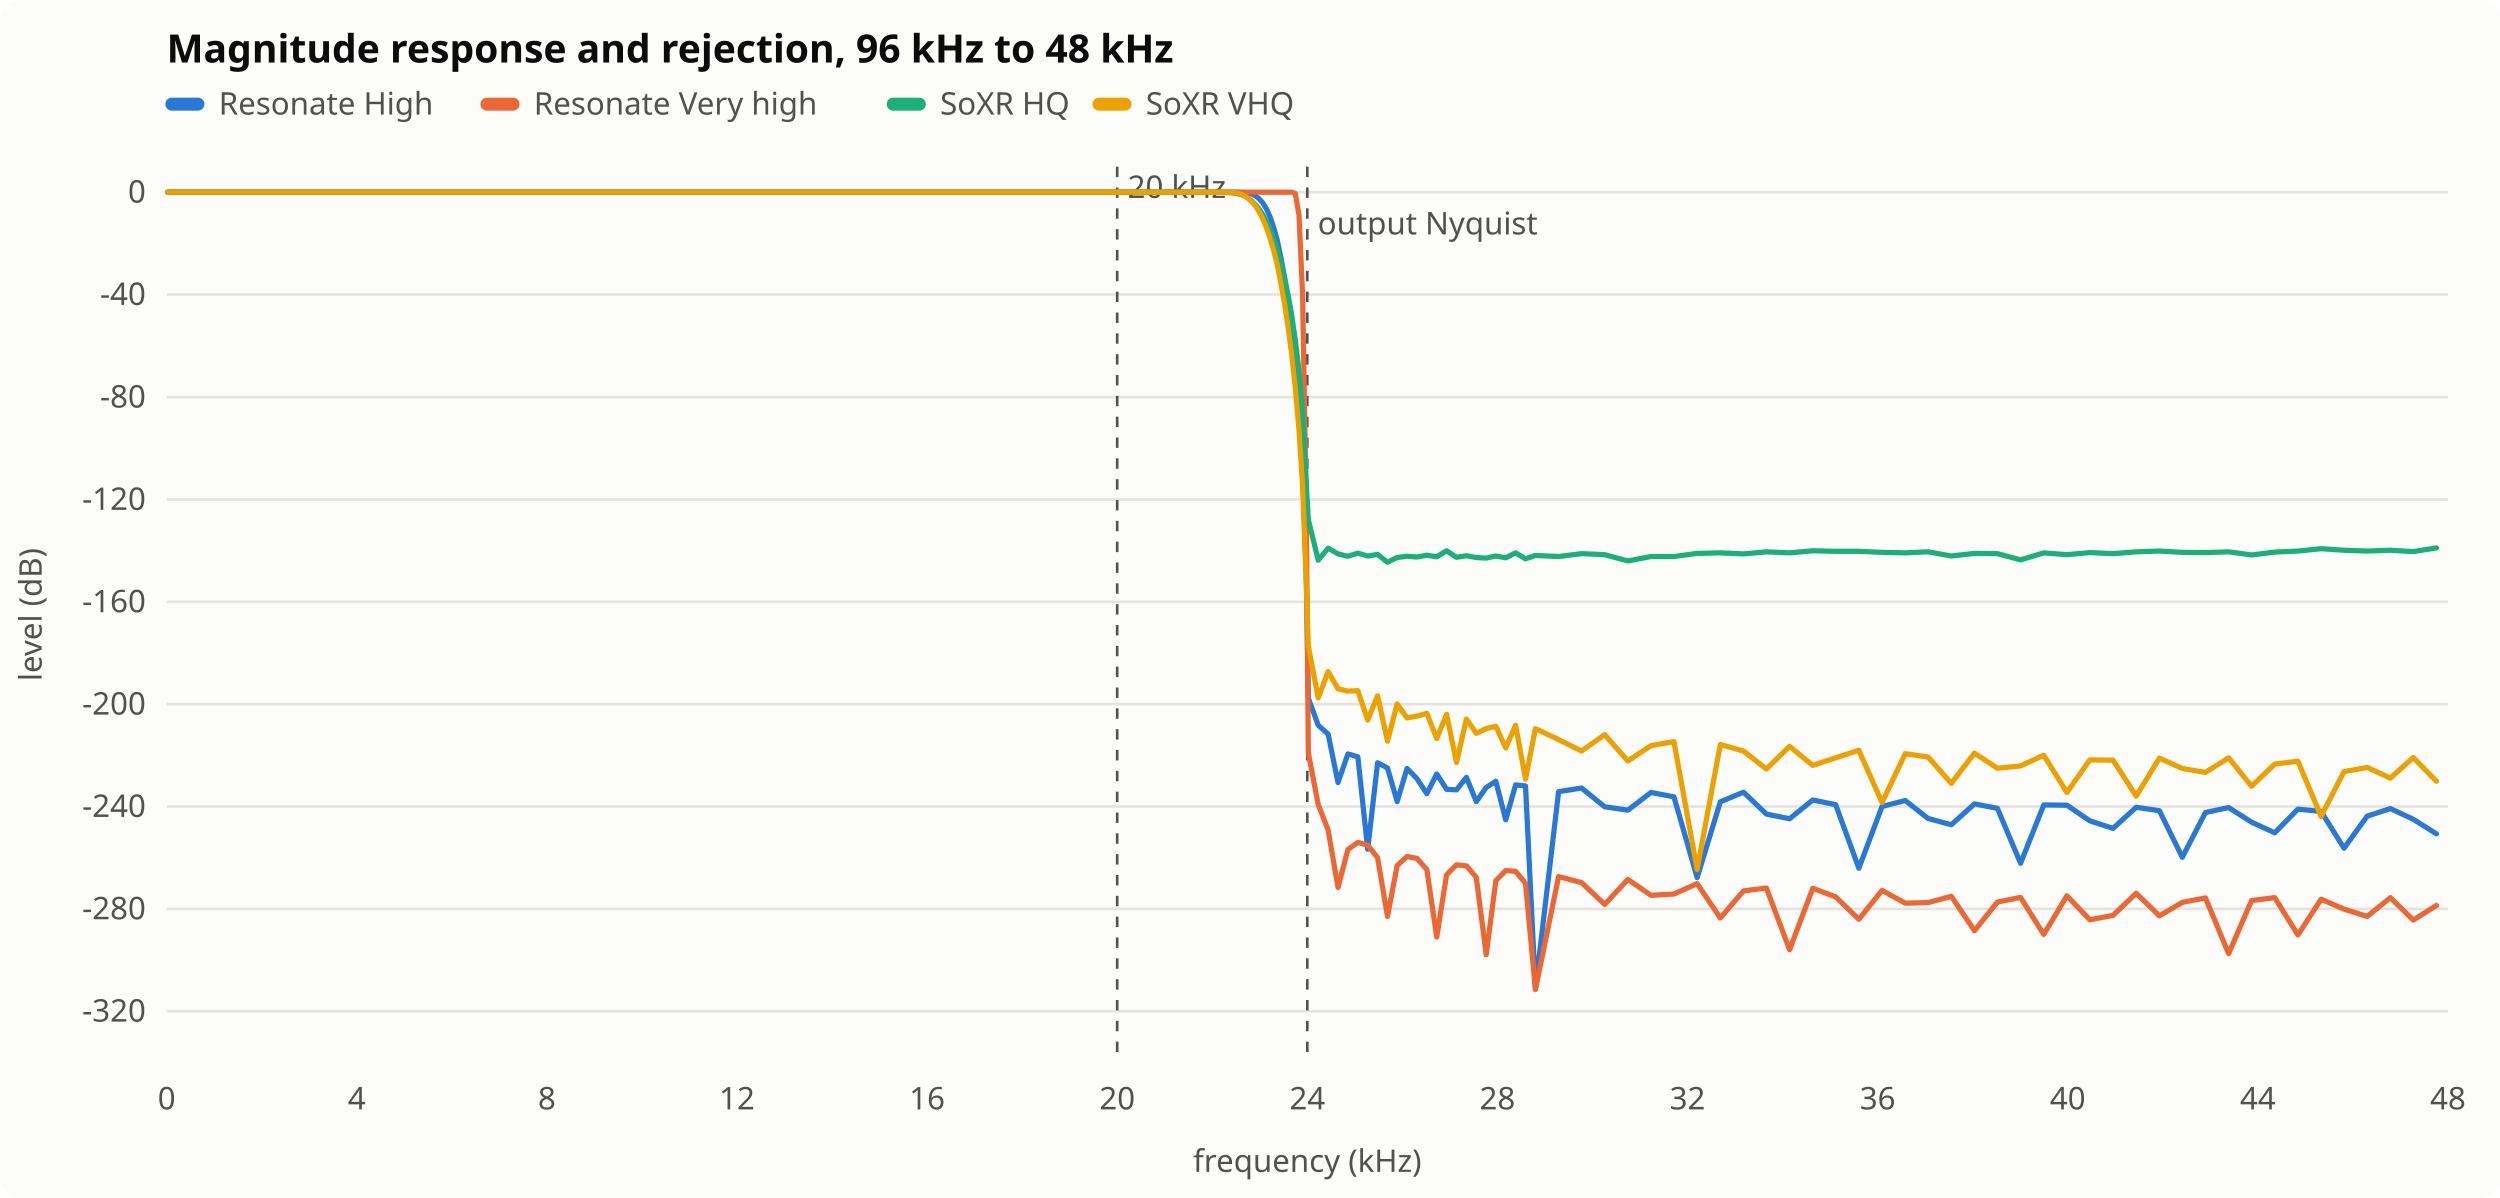
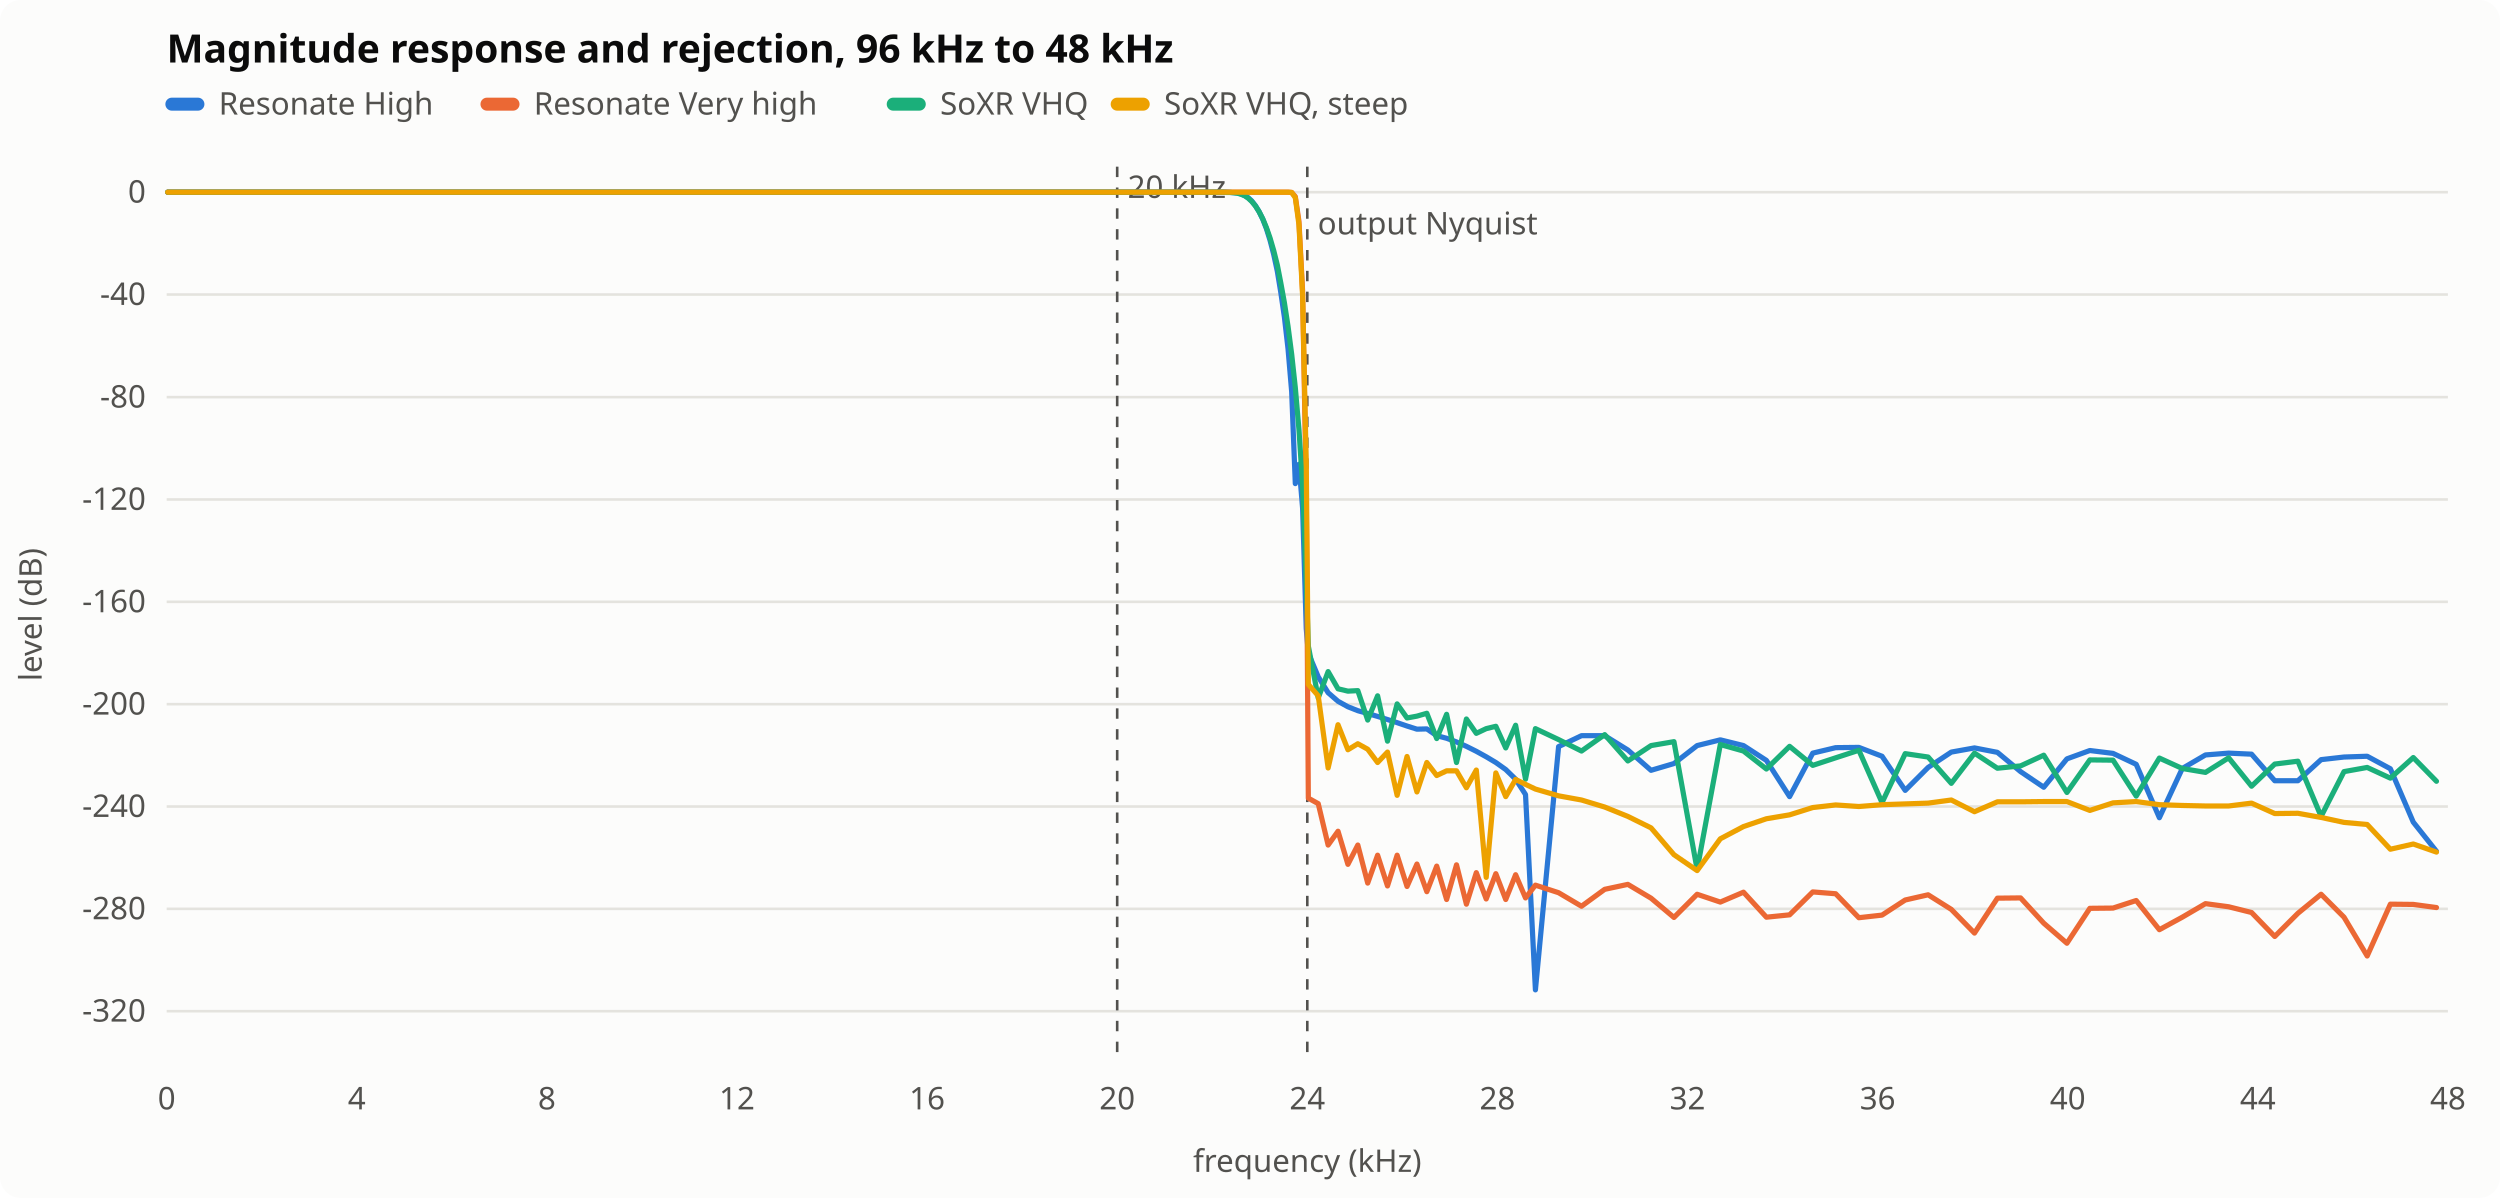
<svg xmlns="http://www.w3.org/2000/svg" viewBox="0 0 960 460" width="960" height="460" role="img" aria-label="Magnitude response and rejection, 96 kHz to 48 kHz">
  <style>
.surface { fill: #fcfcfb; }
text { fill: #52514e; font: 12px system-ui, sans-serif; }
.title { fill: #0b0b0b; font-size: 15px; font-weight: 600; }
.grid { stroke: #e4e3de; stroke-width: 1; }
.marker { stroke: #52514e; stroke-width: 1; stroke-dasharray: 4 4; }
.line { fill: none; stroke-width: 2; stroke-linejoin: round; stroke-linecap: round; }
.one { stroke: #2a78d6; fill: #2a78d6; }
.two { stroke: #eb6834; fill: #eb6834; }
.three { stroke: #1baf7a; fill: #1baf7a; }
.four { stroke: #eda100; fill: #eda100; }
.line.one, .line.two, .line.three, .line.four { fill: none; }
@media (prefers-color-scheme: dark) {
  .surface { fill: #1a1a19; }
  text { fill: #c3c2b7; }
  .title { fill: #f0efec; }
  .grid { stroke: #34332f; }
  .marker { stroke: #c3c2b7; }
  .one { stroke: #3987e5; fill: #3987e5; }
  .two { stroke: #d95926; fill: #d95926; }
  .three { stroke: #199e70; fill: #199e70; }
  .four { stroke: #c98500; fill: #c98500; }
  .line.one, .line.two, .line.three, .line.four { fill: none; }
}
</style>
  <rect class="surface" width="960" height="460" rx="8" />
  <text class="title" x="64" y="24">Magnitude response and rejection, 96 kHz to 48 kHz</text>
  <rect class="one" x="64" y="38" width="14" height="4" rx="2" />
  <text x="84" y="44">Resonate High</text>
  <rect class="two" x="185" y="38" width="14" height="4" rx="2" />
  <text x="205" y="44">Resonate Very high</text>
  <rect class="three" x="341" y="38" width="14" height="4" rx="2" />
-   <text x="361" y="44">SoXR HQ</text>
-   <rect class="four" x="420" y="38" width="14" height="4" rx="2" />
-   <text x="440" y="44">SoXR VHQ</text>
+   <text x="361" y="44">SoXR VHQ</text>
+   <rect class="four" x="427" y="38" width="14" height="4" rx="2" />
+   <text x="447" y="44">SoXR VHQ, steep</text>
  <line class="grid" x1="64" x2="940" y1="388.3" y2="388.3" />
  <text x="56" y="392.3" text-anchor="end">-320</text>
  <line class="grid" x1="64" x2="940" y1="349.0" y2="349.0" />
  <text x="56" y="353.0" text-anchor="end">-280</text>
  <line class="grid" x1="64" x2="940" y1="309.7" y2="309.7" />
  <text x="56" y="313.7" text-anchor="end">-240</text>
  <line class="grid" x1="64" x2="940" y1="270.4" y2="270.4" />
  <text x="56" y="274.4" text-anchor="end">-200</text>
  <line class="grid" x1="64" x2="940" y1="231.1" y2="231.1" />
  <text x="56" y="235.1" text-anchor="end">-160</text>
  <line class="grid" x1="64" x2="940" y1="191.8" y2="191.8" />
  <text x="56" y="195.8" text-anchor="end">-120</text>
  <line class="grid" x1="64" x2="940" y1="152.5" y2="152.5" />
  <text x="56" y="156.5" text-anchor="end">-80</text>
  <line class="grid" x1="64" x2="940" y1="113.1" y2="113.1" />
  <text x="56" y="117.1" text-anchor="end">-40</text>
  <line class="grid" x1="64" x2="940" y1="73.8" y2="73.8" />
  <text x="56" y="77.8" text-anchor="end">0</text>
  <text x="64.0" y="426" text-anchor="middle">0</text>
  <text x="137.0" y="426" text-anchor="middle">4</text>
  <text x="210.0" y="426" text-anchor="middle">8</text>
  <text x="283.0" y="426" text-anchor="middle">12</text>
  <text x="356.0" y="426" text-anchor="middle">16</text>
  <text x="429.0" y="426" text-anchor="middle">20</text>
  <text x="502.0" y="426" text-anchor="middle">24</text>
  <text x="575.0" y="426" text-anchor="middle">28</text>
  <text x="648.0" y="426" text-anchor="middle">32</text>
  <text x="721.0" y="426" text-anchor="middle">36</text>
  <text x="794.0" y="426" text-anchor="middle">40</text>
  <text x="867.0" y="426" text-anchor="middle">44</text>
  <text x="940.0" y="426" text-anchor="middle">48</text>
  <text x="502" y="450" text-anchor="middle">frequency (kHz)</text>
  <text x="16" y="236" transform="rotate(-90 16 236)" text-anchor="middle">level (dB)</text>
  <line class="marker" x1="429.0" x2="429.0" y1="64" y2="408" />
  <text x="433.0" y="76">20 kHz</text>
  <line class="marker" x1="502.0" x2="502.0" y1="64" y2="408" />
  <text x="506.0" y="90">output Nyquist</text>
-   <polyline class="line one" points="64.4,73.8 64.4,73.8 64.5,73.8 64.5,73.8 64.6,73.8 64.6,73.8 64.7,73.8 64.8,73.8 64.9,73.8 65.0,73.8 65.1,73.8 65.2,73.8 65.4,73.8 65.5,73.8 65.7,73.8 65.9,73.8 66.1,73.8 66.4,73.8 66.6,73.8 66.9,73.8 67.3,73.8 67.7,73.8 68.1,73.8 68.6,73.8 69.1,73.8 69.7,73.8 70.4,73.8 71.1,73.8 71.9,73.8 72.9,73.8 73.9,73.8 75.0,73.8 76.3,73.8 77.7,73.8 79.3,73.8 81.1,73.8 82.2,73.8 83.1,73.8 85.3,73.8 87.8,73.8 90.6,73.8 93.7,73.8 97.1,73.8 101.0,73.8 105.3,73.8 110.1,73.8 115.4,73.8 121.4,73.8 128.1,73.8 135.5,73.8 143.9,73.8 153.1,73.8 163.5,73.8 175.1,73.8 188.0,73.8 202.4,73.8 218.5,73.8 236.4,73.8 256.5,73.8 278.8,73.8 303.8,73.8 331.7,73.8 362.8,73.8 397.5,73.8 429.0,73.8 436.3,73.8 437.7,73.8 439.1,73.8 440.5,73.8 441.9,73.8 443.2,73.8 444.6,73.8 446.0,73.8 447.4,73.8 448.8,73.8 450.2,73.8 451.6,73.8 453.0,73.8 454.4,73.8 455.7,73.8 457.1,73.8 458.5,73.8 459.9,73.8 461.3,73.8 462.7,73.8 464.1,73.8 465.5,73.8 466.8,73.8 468.2,73.8 469.6,73.8 471.0,73.8 472.4,73.8 473.8,73.8 475.2,73.8 476.6,73.9 478.0,73.9 479.3,74.1 480.7,74.5 482.1,75.2 483.5,76.3 484.9,77.9 486.3,80.2 487.7,83.3 489.1,87.4 490.5,92.4 491.8,98.6 493.2,106.1 494.6,115.3 496.0,126.4 497.4,140.0 498.8,157.3 500.2,180.8 501.6,221.1 502.4,268.1 506.2,278.5 510.0,281.9 513.8,300.5 517.6,289.5 521.4,290.6 525.2,326.1 529.0,292.9 532.8,294.9 536.5,307.8 540.3,295.1 544.1,299.0 547.9,304.8 551.7,297.2 555.5,303.1 559.3,303.3 563.1,298.5 566.9,307.8 570.7,302.4 574.4,300.0 578.2,314.8 582.0,301.4 585.8,301.8 589.6,379.6 598.5,304.0 607.3,302.6 616.2,309.8 625.1,311.1 634.0,304.3 642.8,306.0 651.7,337.0 660.6,307.9 669.5,304.2 678.3,312.6 687.2,314.4 696.1,307.2 704.9,309.0 713.8,333.4 722.7,309.7 731.6,307.4 740.4,314.3 749.3,316.7 758.2,308.7 767.0,310.4 775.9,331.5 784.8,309.1 793.7,309.2 802.5,315.2 811.4,318.1 820.3,310.0 829.2,311.3 838.0,329.2 846.9,312.0 855.8,310.1 864.6,315.7 873.5,319.8 882.4,310.7 891.3,311.6 900.1,325.7 909.0,313.4 917.9,310.5 926.7,314.6 935.6,320.2" />
-   <polyline class="line two" points="64.4,73.8 64.4,73.8 64.5,73.8 64.5,73.8 64.6,73.8 64.6,73.8 64.7,73.8 64.8,73.8 64.9,73.8 65.0,73.8 65.1,73.8 65.2,73.8 65.4,73.8 65.5,73.8 65.7,73.8 65.9,73.8 66.1,73.8 66.4,73.8 66.6,73.8 66.9,73.8 67.3,73.8 67.7,73.8 68.1,73.8 68.6,73.8 69.1,73.8 69.7,73.8 70.4,73.8 71.1,73.8 71.9,73.8 72.9,73.8 73.9,73.8 75.0,73.8 76.3,73.8 77.7,73.8 79.3,73.8 81.1,73.8 82.2,73.8 83.1,73.8 85.3,73.8 87.8,73.8 90.6,73.8 93.7,73.8 97.1,73.8 101.0,73.8 105.3,73.8 110.1,73.8 115.4,73.8 121.4,73.8 128.1,73.8 135.5,73.8 143.9,73.8 153.1,73.8 163.5,73.8 175.1,73.8 188.0,73.8 202.4,73.8 218.5,73.8 236.4,73.8 256.5,73.8 278.8,73.8 303.8,73.8 331.7,73.8 362.8,73.8 397.5,73.8 429.0,73.8 436.3,73.8 437.7,73.8 439.1,73.8 440.5,73.8 441.9,73.8 443.2,73.8 444.6,73.8 446.0,73.8 447.4,73.8 448.8,73.8 450.2,73.8 451.6,73.8 453.0,73.8 454.4,73.8 455.7,73.8 457.1,73.8 458.5,73.8 459.9,73.8 461.3,73.8 462.7,73.8 464.1,73.8 465.5,73.8 466.8,73.8 468.2,73.8 469.6,73.8 471.0,73.8 472.4,73.8 473.8,73.8 475.2,73.8 476.6,73.8 478.0,73.8 479.3,73.8 480.7,73.8 482.1,73.8 483.5,73.8 484.9,73.8 486.3,73.8 487.7,73.8 489.1,73.8 490.5,73.8 491.8,73.8 493.2,73.8 494.6,73.8 496.0,73.8 497.4,74.3 498.8,82.5 500.2,113.1 501.6,195.6 502.4,289.1 506.2,309.0 510.0,318.7 513.8,340.8 517.6,326.2 521.4,323.5 525.2,324.5 529.0,329.4 532.8,351.9 536.5,332.4 540.3,328.9 544.1,329.6 547.9,333.9 551.7,359.8 555.5,335.9 559.3,332.1 563.1,332.5 566.9,336.9 570.7,366.6 574.4,338.2 578.2,334.3 582.0,334.6 585.8,339.2 589.6,380.0 598.5,336.6 607.3,338.9 616.2,347.3 625.1,337.7 634.0,343.8 642.8,343.3 651.7,339.3 660.6,352.5 669.5,342.1 678.3,341.0 687.2,364.7 696.1,341.1 704.9,344.4 713.8,353.0 722.7,341.9 731.6,346.8 740.4,346.6 749.3,344.2 758.2,357.4 767.0,346.4 775.9,344.6 784.8,358.8 793.7,344.0 802.5,353.2 811.4,351.5 820.3,343.0 829.2,351.7 838.0,346.5 846.9,344.8 855.8,366.2 864.6,345.8 873.5,344.7 882.4,359.0 891.3,345.3 900.1,349.1 909.0,351.9 917.9,344.7 926.7,353.3 935.6,347.7" />
-   <polyline class="line three" points="64.4,73.8 64.4,73.8 64.5,73.8 64.5,73.8 64.6,73.8 64.6,73.8 64.7,73.8 64.8,73.8 64.9,73.8 65.0,73.8 65.1,73.8 65.2,73.8 65.4,73.8 65.5,73.8 65.7,73.8 65.9,73.8 66.1,73.8 66.4,73.8 66.6,73.8 66.9,73.8 67.3,73.8 67.7,73.8 68.1,73.8 68.6,73.8 69.1,73.8 69.7,73.8 70.4,73.8 71.1,73.8 71.9,73.8 72.9,73.8 73.9,73.8 75.0,73.8 76.3,73.8 77.7,73.8 79.3,73.8 81.1,73.8 82.2,73.8 83.1,73.8 85.3,73.8 87.8,73.8 90.6,73.8 93.7,73.8 97.1,73.8 101.0,73.8 105.3,73.8 110.1,73.8 115.4,73.8 121.4,73.8 128.1,73.8 135.5,73.8 143.9,73.8 153.1,73.8 163.5,73.8 175.1,73.8 188.0,73.8 202.4,73.8 218.5,73.8 236.4,73.8 256.5,73.8 278.8,73.8 303.8,73.8 331.7,73.8 362.8,73.8 397.5,73.8 429.0,73.8 436.3,73.8 437.7,73.8 439.1,73.8 440.5,73.8 441.9,73.8 443.2,73.8 444.6,73.8 446.0,73.8 447.4,73.8 448.8,73.8 450.2,73.8 451.6,73.8 453.0,73.8 454.4,73.8 455.7,73.8 457.1,73.8 458.5,73.8 459.9,73.8 461.3,73.8 462.7,73.8 464.1,73.8 465.5,73.8 466.8,73.8 468.2,73.8 469.6,73.9 471.0,73.9 472.4,74.0 473.8,74.1 475.2,74.4 476.6,74.7 478.0,75.3 479.3,76.1 480.7,77.2 482.1,78.6 483.5,80.3 484.9,82.4 486.3,85.0 487.7,88.0 489.1,91.6 490.5,95.8 491.8,100.7 493.2,106.5 494.6,113.1 496.0,121.0 497.4,130.5 498.8,142.3 500.2,158.0 501.6,185.8 502.4,199.6 506.2,215.1 510.0,210.5 513.8,212.7 517.6,213.6 521.4,212.4 525.2,213.5 529.0,212.9 532.8,215.9 536.5,214.1 540.3,213.6 544.1,213.9 547.9,213.2 551.7,213.8 555.5,211.5 559.3,214.0 563.1,213.4 566.9,214.1 570.7,214.3 574.4,213.5 578.2,214.2 582.0,212.3 585.8,214.6 589.6,213.3 598.5,213.7 607.3,212.6 616.2,213.0 625.1,215.4 634.0,213.7 642.8,213.7 651.7,212.5 660.6,212.3 669.5,212.7 678.3,211.9 687.2,212.3 696.1,211.5 704.9,211.7 713.8,211.7 722.7,212.1 731.6,212.3 740.4,211.9 749.3,213.5 758.2,212.5 767.0,212.6 775.9,215.0 784.8,212.3 793.7,213.0 802.5,212.2 811.4,212.6 820.3,211.9 829.2,211.6 838.0,212.1 846.9,212.2 855.8,211.9 864.6,213.1 873.5,212.0 882.4,211.6 891.3,210.7 900.1,211.3 909.0,211.6 917.9,211.3 926.7,211.8 935.6,210.4" />
-   <polyline class="line four" points="64.4,73.8 64.4,73.8 64.5,73.8 64.5,73.8 64.6,73.8 64.6,73.8 64.7,73.8 64.8,73.8 64.9,73.8 65.0,73.8 65.1,73.8 65.2,73.8 65.4,73.8 65.5,73.8 65.7,73.8 65.9,73.8 66.1,73.8 66.4,73.8 66.6,73.8 66.9,73.8 67.3,73.8 67.7,73.8 68.1,73.8 68.6,73.8 69.1,73.8 69.7,73.8 70.4,73.8 71.1,73.8 71.9,73.8 72.9,73.8 73.9,73.8 75.0,73.8 76.3,73.8 77.7,73.8 79.3,73.8 81.1,73.8 82.2,73.8 83.1,73.8 85.3,73.8 87.8,73.8 90.6,73.8 93.7,73.8 97.1,73.8 101.0,73.8 105.3,73.8 110.1,73.8 115.4,73.8 121.4,73.8 128.1,73.8 135.5,73.8 143.9,73.8 153.1,73.8 163.5,73.8 175.1,73.8 188.0,73.8 202.4,73.8 218.5,73.8 236.4,73.8 256.5,73.8 278.8,73.8 303.8,73.8 331.7,73.8 362.8,73.8 397.5,73.8 429.0,73.8 436.3,73.8 437.7,73.8 439.1,73.8 440.5,73.8 441.9,73.8 443.2,73.8 444.6,73.8 446.0,73.8 447.4,73.8 448.8,73.8 450.2,73.8 451.6,73.8 453.0,73.8 454.4,73.8 455.7,73.8 457.1,73.8 458.5,73.8 459.9,73.8 461.3,73.8 462.7,73.8 464.1,73.8 465.5,73.8 466.8,73.8 468.2,73.8 469.6,73.8 471.0,73.9 472.4,73.9 473.8,74.0 475.2,74.2 476.6,74.6 478.0,75.2 479.3,76.1 480.7,77.4 482.1,79.1 483.5,81.3 484.9,84.0 486.3,87.4 487.7,91.4 489.1,96.2 490.5,101.8 491.8,108.5 493.2,116.2 494.6,125.3 496.0,136.0 497.4,148.9 498.8,165.0 500.2,186.4 501.6,223.5 502.4,248.1 506.2,268.0 510.0,257.9 513.8,264.5 517.6,265.4 521.4,265.2 525.2,276.5 529.0,267.2 532.8,284.6 536.5,270.3 540.3,275.7 544.1,275.0 547.9,273.9 551.7,283.6 555.5,274.3 559.3,292.8 563.1,276.1 566.9,281.6 570.7,279.8 574.4,278.9 578.2,287.2 582.0,278.5 585.8,299.2 589.6,279.8 598.5,284.0 607.3,288.4 616.2,282.1 625.1,292.2 634.0,286.3 642.8,284.8 651.7,333.9 660.6,285.9 669.5,288.4 678.3,295.3 687.2,286.6 696.1,293.9 704.9,291.0 713.8,288.1 722.7,308.2 731.6,289.4 740.4,290.7 749.3,300.8 758.2,289.2 767.0,295.0 775.9,294.1 784.8,290.0 793.7,304.3 802.5,291.8 811.4,291.9 820.3,305.7 829.2,291.1 838.0,295.1 846.9,296.6 855.8,291.0 864.6,301.9 873.5,293.4 882.4,292.3 891.3,313.5 900.1,296.3 909.0,294.7 917.9,298.8 926.7,290.9 935.6,300.0" />
+   <polyline class="line one" points="64.4,73.8 64.4,73.8 64.5,73.8 64.5,73.8 64.6,73.8 64.6,73.8 64.7,73.8 64.8,73.8 64.9,73.8 65.0,73.8 65.1,73.8 65.2,73.8 65.4,73.8 65.5,73.8 65.7,73.8 65.9,73.8 66.1,73.8 66.4,73.8 66.6,73.8 66.9,73.8 67.3,73.8 67.7,73.8 68.1,73.8 68.6,73.8 69.1,73.8 69.7,73.8 70.4,73.8 71.1,73.8 71.9,73.8 72.9,73.8 73.9,73.8 75.0,73.8 76.3,73.8 77.7,73.8 79.3,73.8 81.1,73.8 82.2,73.8 83.1,73.8 85.3,73.8 87.8,73.8 90.6,73.8 93.7,73.8 97.1,73.8 101.0,73.8 105.3,73.8 110.1,73.8 115.4,73.8 121.4,73.8 128.1,73.8 135.5,73.8 143.9,73.8 153.1,73.8 163.5,73.8 175.1,73.8 188.0,73.8 202.4,73.8 218.5,73.8 236.4,73.8 256.5,73.8 278.8,73.8 303.8,73.8 331.7,73.8 362.8,73.8 397.5,73.8 429.0,73.8 436.3,73.8 437.7,73.8 439.1,73.8 440.5,73.8 441.9,73.8 443.2,73.8 444.6,73.8 446.0,73.8 447.4,73.8 448.8,73.8 450.2,73.8 451.6,73.8 453.0,73.8 454.4,73.8 455.7,73.8 457.1,73.8 458.5,73.8 459.9,73.8 461.3,73.8 462.7,73.8 464.1,73.8 465.5,73.8 466.8,73.8 468.2,73.8 469.6,73.8 471.0,73.8 472.4,73.9 473.8,74.0 475.2,74.1 476.6,74.5 478.0,75.1 479.3,75.9 480.7,77.2 482.1,79.0 483.5,81.3 484.9,84.2 486.3,87.8 487.7,92.3 489.1,97.7 490.5,104.2 491.8,112.1 493.2,121.7 494.6,133.9 496.0,150.4 497.4,185.7 498.8,178.3 500.2,195.2 501.6,241.4 502.4,250.8 506.2,259.9 510.0,266.0 513.8,269.3 517.6,271.4 521.4,272.9 525.2,274.0 529.0,275.1 532.8,276.3 536.5,277.5 540.3,278.8 544.1,280.0 547.9,279.9 551.7,282.5 555.5,283.5 559.3,284.9 563.1,286.6 566.9,288.5 570.7,290.6 574.4,292.8 578.2,295.5 582.0,299.2 585.8,305.1 589.6,380.1 598.5,286.7 607.3,282.5 616.2,282.5 625.1,288.0 634.0,295.8 642.8,293.2 651.7,286.3 660.6,284.1 669.5,286.3 678.3,292.0 687.2,305.9 696.1,289.2 704.9,287.1 713.8,287.0 722.7,290.4 731.6,303.5 740.4,294.7 749.3,288.8 758.2,287.2 767.0,288.9 775.9,296.3 784.8,302.3 793.7,291.4 802.5,288.2 811.4,289.3 820.3,293.5 829.2,314.0 838.0,295.1 846.9,289.9 855.8,289.2 864.6,289.6 873.5,299.8 882.4,299.8 891.3,291.7 900.1,290.7 909.0,290.4 917.9,295.2 926.7,315.7 935.6,326.9" />
+   <polyline class="line two" points="64.4,73.8 64.4,73.8 64.5,73.8 64.5,73.8 64.6,73.8 64.6,73.8 64.7,73.8 64.8,73.8 64.9,73.8 65.0,73.8 65.1,73.8 65.2,73.8 65.4,73.8 65.5,73.8 65.7,73.8 65.9,73.8 66.1,73.8 66.4,73.8 66.6,73.8 66.9,73.8 67.3,73.8 67.7,73.8 68.1,73.8 68.6,73.8 69.1,73.8 69.7,73.8 70.4,73.8 71.1,73.8 71.9,73.8 72.9,73.8 73.9,73.8 75.0,73.8 76.3,73.8 77.7,73.8 79.3,73.8 81.1,73.8 82.2,73.8 83.1,73.8 85.3,73.8 87.8,73.8 90.6,73.8 93.7,73.8 97.1,73.8 101.0,73.8 105.3,73.8 110.1,73.8 115.4,73.8 121.4,73.8 128.1,73.8 135.5,73.8 143.9,73.8 153.1,73.8 163.5,73.8 175.1,73.8 188.0,73.8 202.4,73.8 218.5,73.8 236.4,73.8 256.5,73.8 278.8,73.8 303.8,73.8 331.7,73.8 362.8,73.8 397.5,73.8 429.0,73.8 436.3,73.8 437.7,73.8 439.1,73.8 440.5,73.8 441.9,73.8 443.2,73.8 444.6,73.8 446.0,73.8 447.4,73.8 448.8,73.8 450.2,73.8 451.6,73.8 453.0,73.8 454.4,73.8 455.7,73.8 457.1,73.8 458.5,73.8 459.9,73.8 461.3,73.8 462.7,73.8 464.1,73.8 465.5,73.8 466.8,73.8 468.2,73.8 469.6,73.8 471.0,73.8 472.4,73.8 473.8,73.8 475.2,73.8 476.6,73.8 478.0,73.8 479.3,73.8 480.7,73.8 482.1,73.8 483.5,73.8 484.9,73.8 486.3,73.8 487.7,73.8 489.1,73.8 490.5,73.8 491.8,73.8 493.2,73.8 494.6,73.8 496.0,73.9 497.4,75.5 498.8,85.0 500.2,111.9 501.6,189.3 502.4,306.5 506.2,308.6 510.0,324.5 513.8,319.2 517.6,331.9 521.4,324.5 525.2,339.1 529.0,328.4 532.8,340.2 536.5,328.4 540.3,340.4 544.1,331.8 547.9,342.4 551.7,332.6 555.5,345.4 559.3,332.1 563.1,347.2 566.9,335.1 570.7,345.2 574.4,335.5 578.2,345.4 582.0,335.9 585.8,344.8 589.6,339.9 598.5,342.8 607.3,348.0 616.2,341.5 625.1,339.6 634.0,344.9 642.8,352.3 651.7,343.4 660.6,346.4 669.5,342.6 678.3,352.2 687.2,351.3 696.1,342.5 704.9,343.2 713.8,352.4 722.7,351.4 731.6,345.6 740.4,343.6 749.3,349.2 758.2,358.3 767.0,344.9 775.9,344.8 784.8,354.5 793.7,362.2 802.5,348.8 811.4,348.7 820.3,345.8 829.2,357.0 838.0,352.2 846.9,347.0 855.8,348.2 864.6,350.4 873.5,359.6 882.4,350.7 891.3,343.4 900.1,352.2 909.0,367.1 917.9,347.2 926.7,347.3 935.6,348.5" />
+   <polyline class="line three" points="64.4,73.8 64.4,73.8 64.5,73.8 64.5,73.8 64.6,73.8 64.6,73.8 64.7,73.8 64.8,73.8 64.9,73.8 65.0,73.8 65.1,73.8 65.2,73.8 65.4,73.8 65.5,73.8 65.7,73.8 65.9,73.8 66.1,73.8 66.4,73.8 66.6,73.8 66.9,73.8 67.3,73.8 67.7,73.8 68.1,73.8 68.6,73.8 69.1,73.8 69.7,73.8 70.4,73.8 71.1,73.8 71.9,73.8 72.9,73.8 73.9,73.8 75.0,73.8 76.3,73.8 77.7,73.8 79.3,73.8 81.1,73.8 82.2,73.8 83.1,73.8 85.3,73.8 87.8,73.8 90.6,73.8 93.7,73.8 97.1,73.8 101.0,73.8 105.3,73.8 110.1,73.8 115.4,73.8 121.4,73.8 128.1,73.8 135.5,73.8 143.9,73.8 153.1,73.8 163.5,73.8 175.1,73.8 188.0,73.8 202.4,73.8 218.5,73.8 236.4,73.8 256.5,73.8 278.8,73.8 303.8,73.8 331.7,73.8 362.8,73.8 397.5,73.8 429.0,73.8 436.3,73.8 437.7,73.8 439.1,73.8 440.5,73.8 441.9,73.8 443.2,73.8 444.6,73.8 446.0,73.8 447.4,73.8 448.8,73.8 450.2,73.8 451.6,73.8 453.0,73.8 454.4,73.8 455.7,73.8 457.1,73.8 458.5,73.8 459.9,73.8 461.3,73.8 462.7,73.8 464.1,73.8 465.5,73.8 466.8,73.8 468.2,73.8 469.6,73.8 471.0,73.9 472.4,73.9 473.8,74.0 475.2,74.2 476.6,74.6 478.0,75.2 479.3,76.1 480.7,77.4 482.1,79.1 483.5,81.3 484.9,84.0 486.3,87.4 487.7,91.4 489.1,96.2 490.5,101.8 491.8,108.5 493.2,116.2 494.6,125.3 496.0,136.0 497.4,148.9 498.8,165.0 500.2,186.4 501.6,223.5 502.4,248.1 506.2,268.0 510.0,257.9 513.8,264.5 517.6,265.4 521.4,265.2 525.2,276.5 529.0,267.2 532.8,284.6 536.5,270.3 540.3,275.7 544.1,275.0 547.9,273.9 551.7,283.6 555.5,274.3 559.3,292.8 563.1,276.1 566.9,281.6 570.7,279.8 574.4,278.9 578.2,287.2 582.0,278.5 585.8,299.2 589.6,279.8 598.5,284.0 607.3,288.4 616.2,282.1 625.1,292.2 634.0,286.3 642.8,284.8 651.7,333.9 660.6,285.9 669.5,288.4 678.3,295.3 687.2,286.6 696.1,293.9 704.9,291.0 713.8,288.1 722.7,308.2 731.6,289.4 740.4,290.7 749.3,300.8 758.2,289.2 767.0,295.0 775.9,294.1 784.8,290.0 793.7,304.3 802.5,291.8 811.4,291.9 820.3,305.7 829.2,291.1 838.0,295.1 846.9,296.6 855.8,291.0 864.6,301.9 873.5,293.4 882.4,292.3 891.3,313.5 900.1,296.3 909.0,294.7 917.9,298.8 926.7,290.9 935.6,300.0" />
+   <polyline class="line four" points="64.4,73.8 64.4,73.8 64.5,73.8 64.5,73.8 64.6,73.8 64.6,73.8 64.7,73.8 64.8,73.8 64.9,73.8 65.0,73.8 65.1,73.8 65.2,73.8 65.4,73.8 65.5,73.8 65.7,73.8 65.9,73.8 66.1,73.8 66.4,73.8 66.6,73.8 66.9,73.8 67.3,73.8 67.7,73.8 68.1,73.8 68.6,73.8 69.1,73.8 69.7,73.8 70.4,73.8 71.1,73.8 71.9,73.8 72.9,73.8 73.9,73.8 75.0,73.8 76.3,73.8 77.7,73.8 79.3,73.8 81.1,73.8 82.2,73.8 83.1,73.8 85.3,73.8 87.8,73.8 90.6,73.8 93.7,73.8 97.1,73.8 101.0,73.8 105.3,73.8 110.1,73.8 115.4,73.8 121.4,73.8 128.1,73.8 135.5,73.8 143.9,73.8 153.1,73.8 163.5,73.8 175.1,73.8 188.0,73.8 202.4,73.8 218.5,73.8 236.4,73.8 256.5,73.8 278.8,73.8 303.8,73.8 331.7,73.8 362.8,73.8 397.5,73.8 429.0,73.8 436.3,73.8 437.7,73.8 439.1,73.8 440.5,73.8 441.9,73.8 443.2,73.8 444.6,73.8 446.0,73.8 447.4,73.8 448.8,73.8 450.2,73.8 451.6,73.8 453.0,73.8 454.4,73.8 455.7,73.8 457.1,73.8 458.5,73.8 459.9,73.8 461.3,73.8 462.7,73.8 464.1,73.8 465.5,73.8 466.8,73.8 468.2,73.8 469.6,73.8 471.0,73.8 472.4,73.8 473.8,73.8 475.2,73.8 476.6,73.8 478.0,73.8 479.3,73.8 480.7,73.8 482.1,73.8 483.5,73.8 484.9,73.8 486.3,73.8 487.7,73.8 489.1,73.8 490.5,73.8 491.8,73.8 493.2,73.8 494.6,73.8 496.0,73.9 497.4,75.9 498.8,86.3 500.2,113.6 501.6,178.2 502.4,262.8 506.2,267.2 510.0,294.9 513.8,278.3 517.6,287.9 521.4,285.6 525.2,287.7 529.0,292.8 532.8,288.8 536.5,305.4 540.3,290.5 544.1,304.1 547.9,292.8 551.7,297.8 555.5,296.0 559.3,296.0 563.1,302.5 566.9,295.7 570.7,336.9 574.4,296.8 578.2,305.9 582.0,299.3 585.8,301.2 589.6,303.0 598.5,305.6 607.3,307.2 616.2,309.9 625.1,313.5 634.0,317.9 642.8,328.2 651.7,334.3 660.6,322.1 669.5,317.4 678.3,314.4 687.2,312.9 696.1,310.1 704.9,309.1 713.8,309.7 722.7,309.0 731.6,308.7 740.4,308.4 749.3,307.2 758.2,311.7 767.0,307.9 775.9,307.9 784.8,307.8 793.7,307.8 802.5,311.2 811.4,308.3 820.3,307.8 829.2,309.0 838.0,309.3 846.9,309.5 855.8,309.5 864.6,308.4 873.5,312.4 882.4,312.3 891.3,313.9 900.1,315.8 909.0,316.6 917.9,326.1 926.7,324.1 935.6,327.2" />
</svg>
